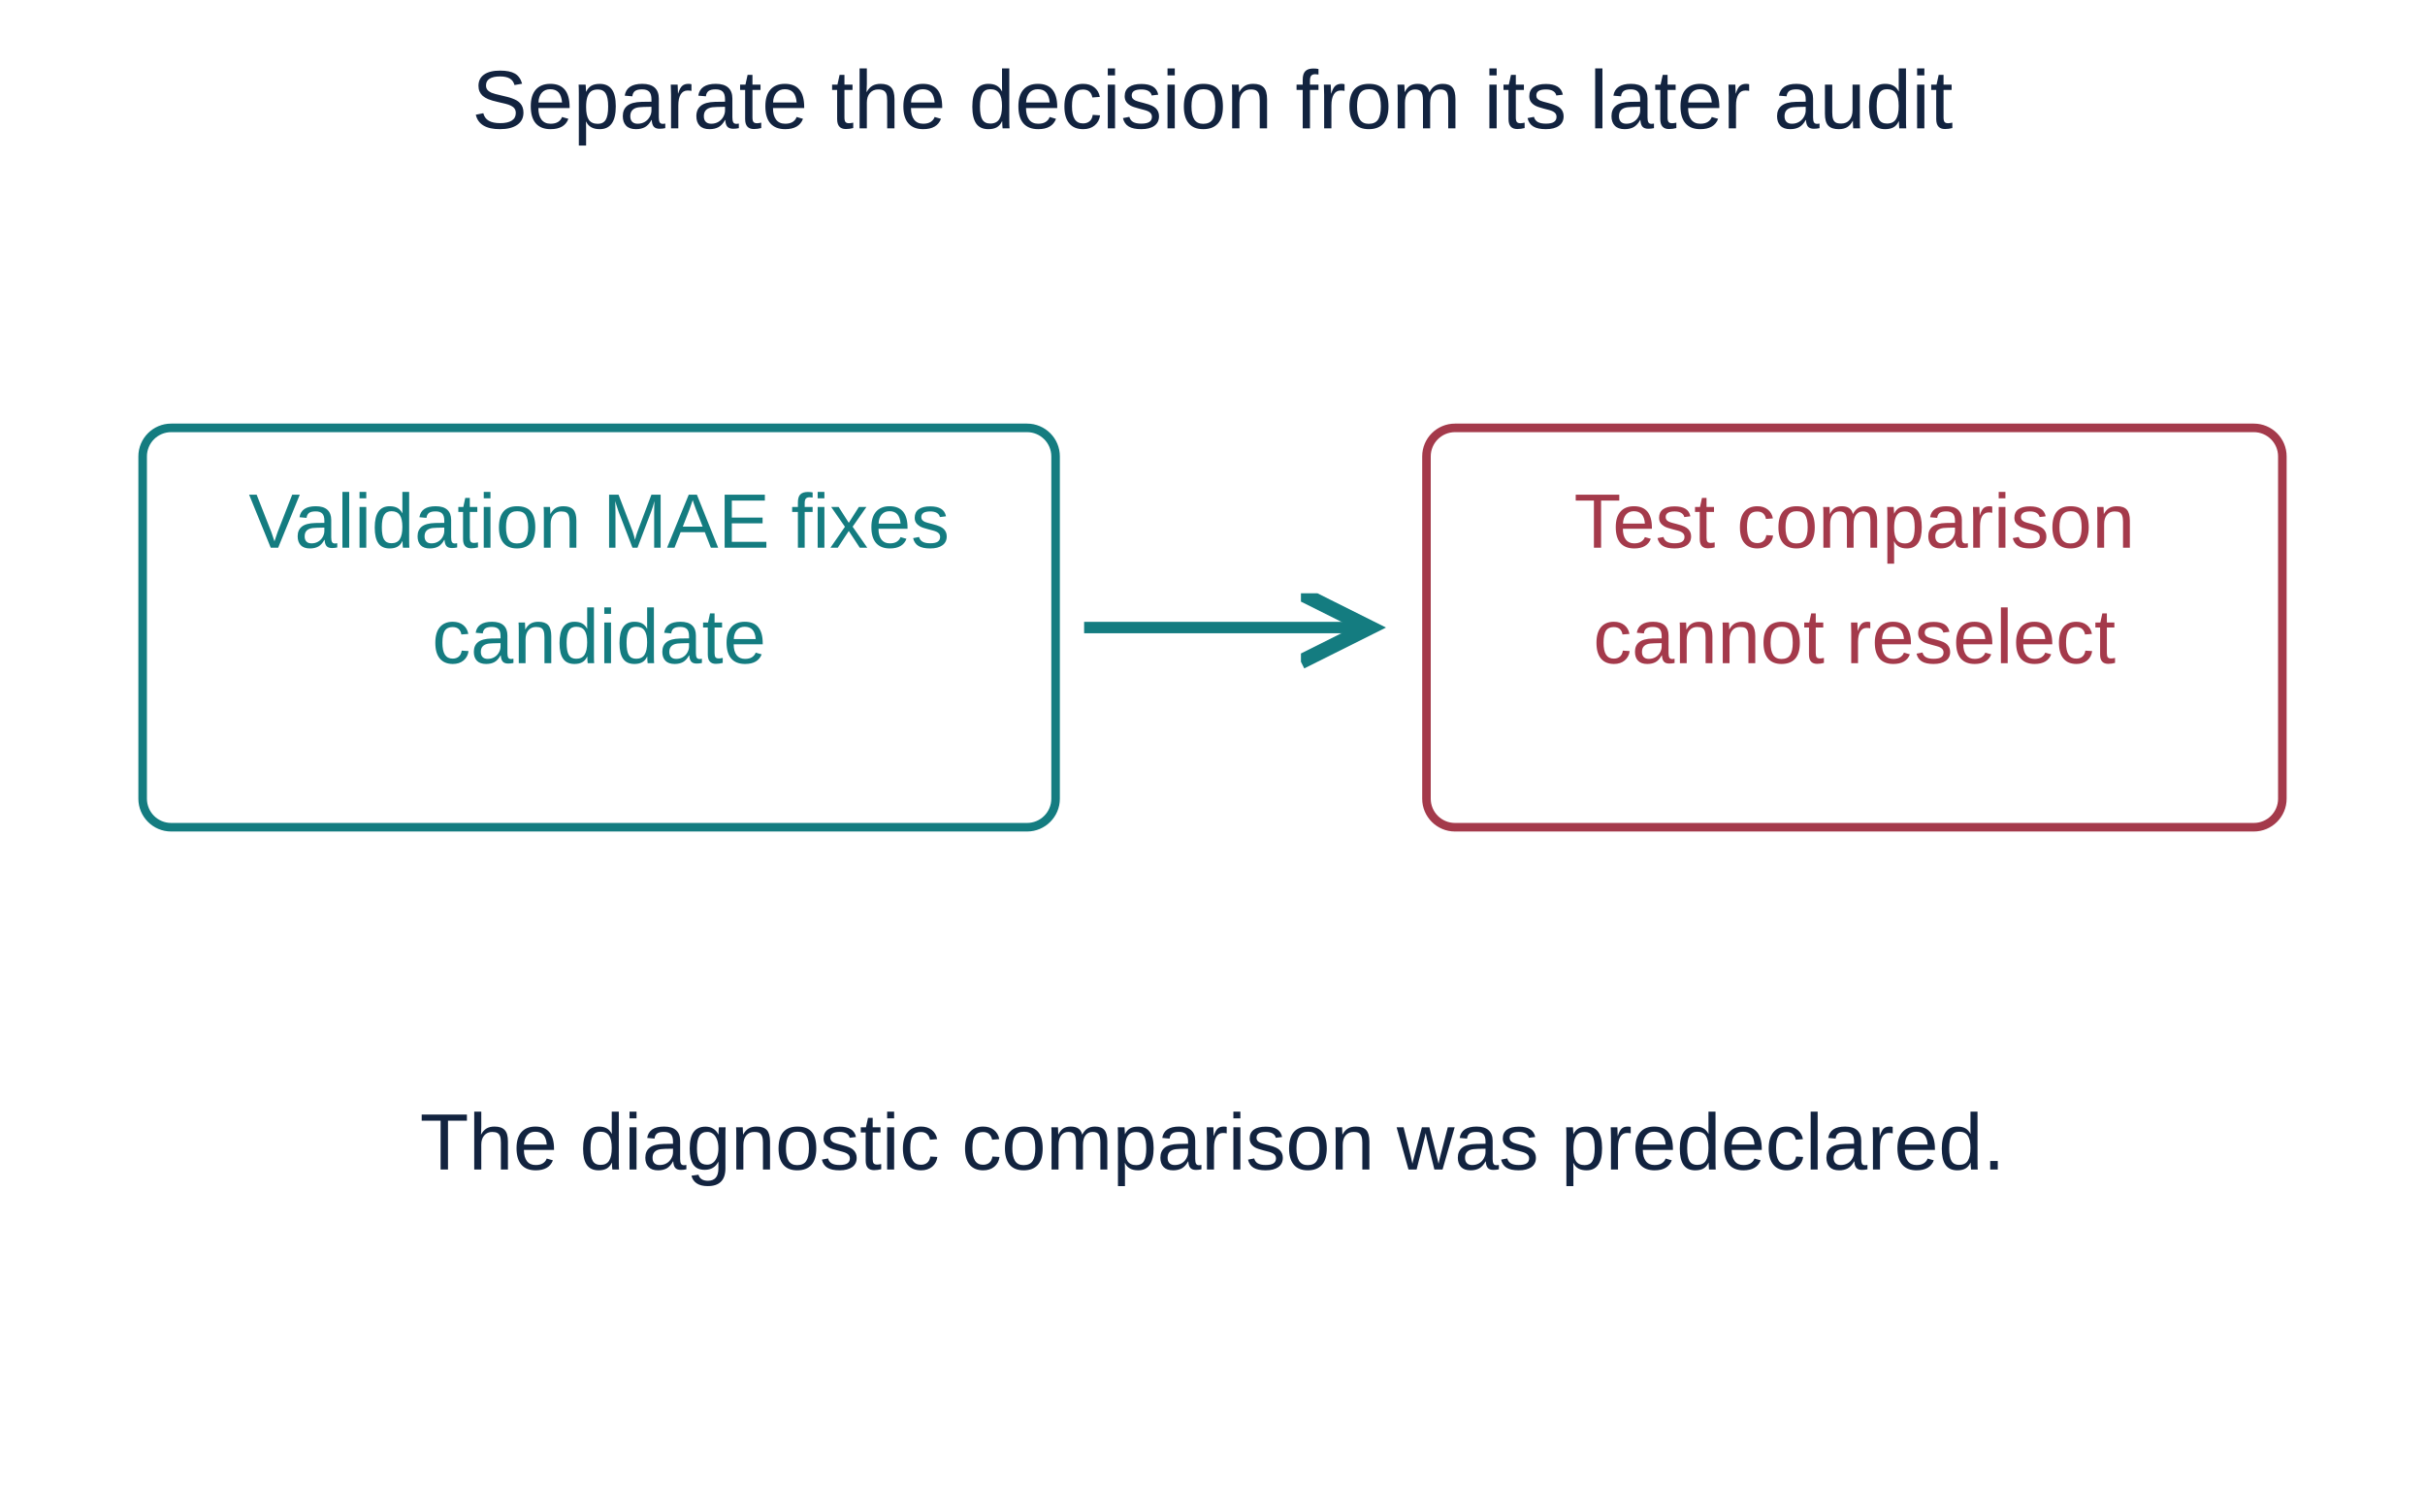
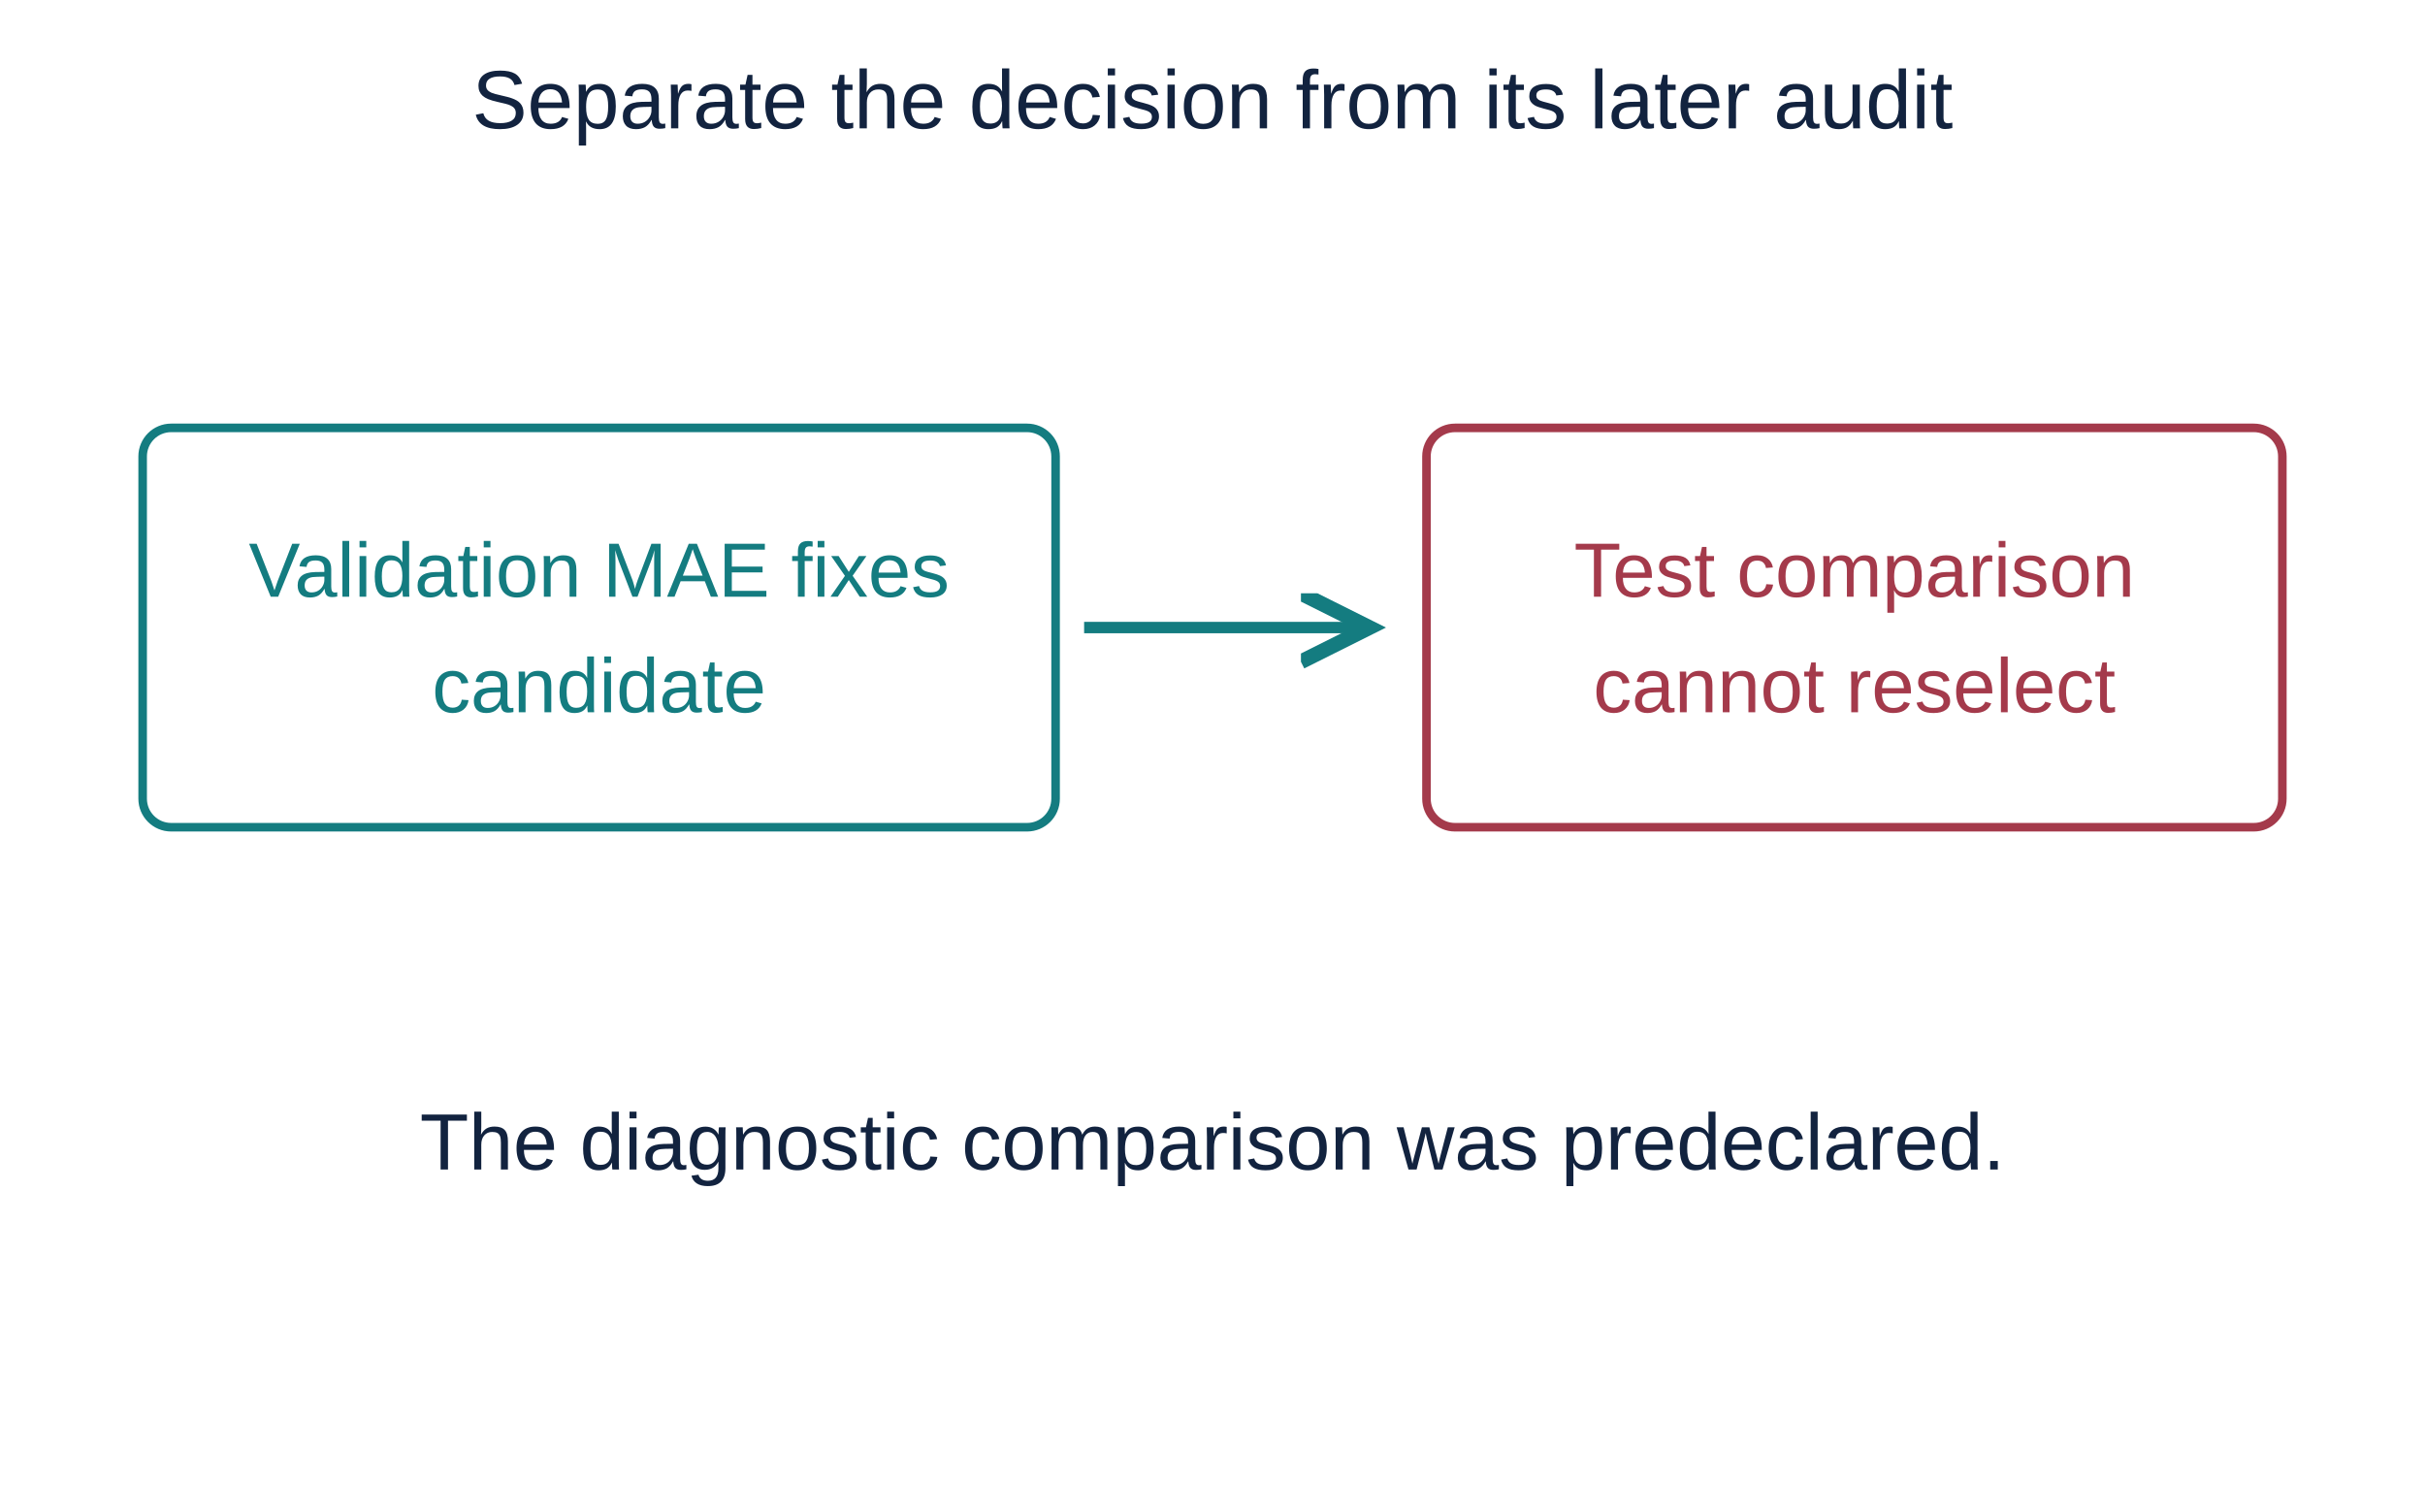
<svg xmlns="http://www.w3.org/2000/svg" viewBox="0 0 850 530" font-family="Arial,sans-serif" role="img" aria-label="Separate the decision from its later audit">
  <defs>
    <marker id="a" markerWidth="8" markerHeight="8" refX="6" refY="3" orient="auto">
      <path d="M0 0 L6 3 L0 6" fill="none" stroke="#147c80" stroke-width="1.3" />
    </marker>
  </defs>
  <text x="425" y="45.0" font-size="29" text-anchor="middle" fill="#12233f">Separate the decision from its later audit</text>
-   <rect x="50" y="150" width="320" height="140" rx="10" fill="none" stroke="#147c80" stroke-width="3" />
-   <text x="210.0" y="192.0" font-size="27" text-anchor="middle" fill="#147c80">Validation MAE fixes</text>
-   <text x="210.0" y="232.5" font-size="27" text-anchor="middle" fill="#147c80">candidate</text>
+   <g class="node">
+     <rect x="50" y="150" width="320" height="140" rx="10" fill="none" stroke="#147c80" stroke-width="3" />
+     <text x="210.0" y="209.2" font-size="27" text-anchor="middle" fill="#147c80">Validation MAE fixes</text>
+     <text x="210.0" y="249.7" font-size="27" text-anchor="middle" fill="#147c80">candidate</text>
+   </g>
  <path d="M380 220 L480 220" fill="none" stroke="#147c80" stroke-width="4" marker-end="url(#a)" />
-   <rect x="500" y="150" width="300" height="140" rx="10" fill="none" stroke="#a43a4b" stroke-width="3" />
-   <text x="650.0" y="192.0" font-size="27" text-anchor="middle" fill="#a43a4b">Test comparison</text>
-   <text x="650.0" y="232.5" font-size="27" text-anchor="middle" fill="#a43a4b">cannot reselect</text>
+   <g class="node">
+     <rect x="500" y="150" width="300" height="140" rx="10" fill="none" stroke="#a43a4b" stroke-width="3" />
+     <text x="650.0" y="209.2" font-size="27" text-anchor="middle" fill="#a43a4b">Test comparison</text>
+     <text x="650.0" y="249.7" font-size="27" text-anchor="middle" fill="#a43a4b">cannot reselect</text>
+   </g>
  <text x="425" y="410.0" font-size="28" text-anchor="middle" fill="#12233f">The diagnostic comparison was predeclared.</text>
</svg>
